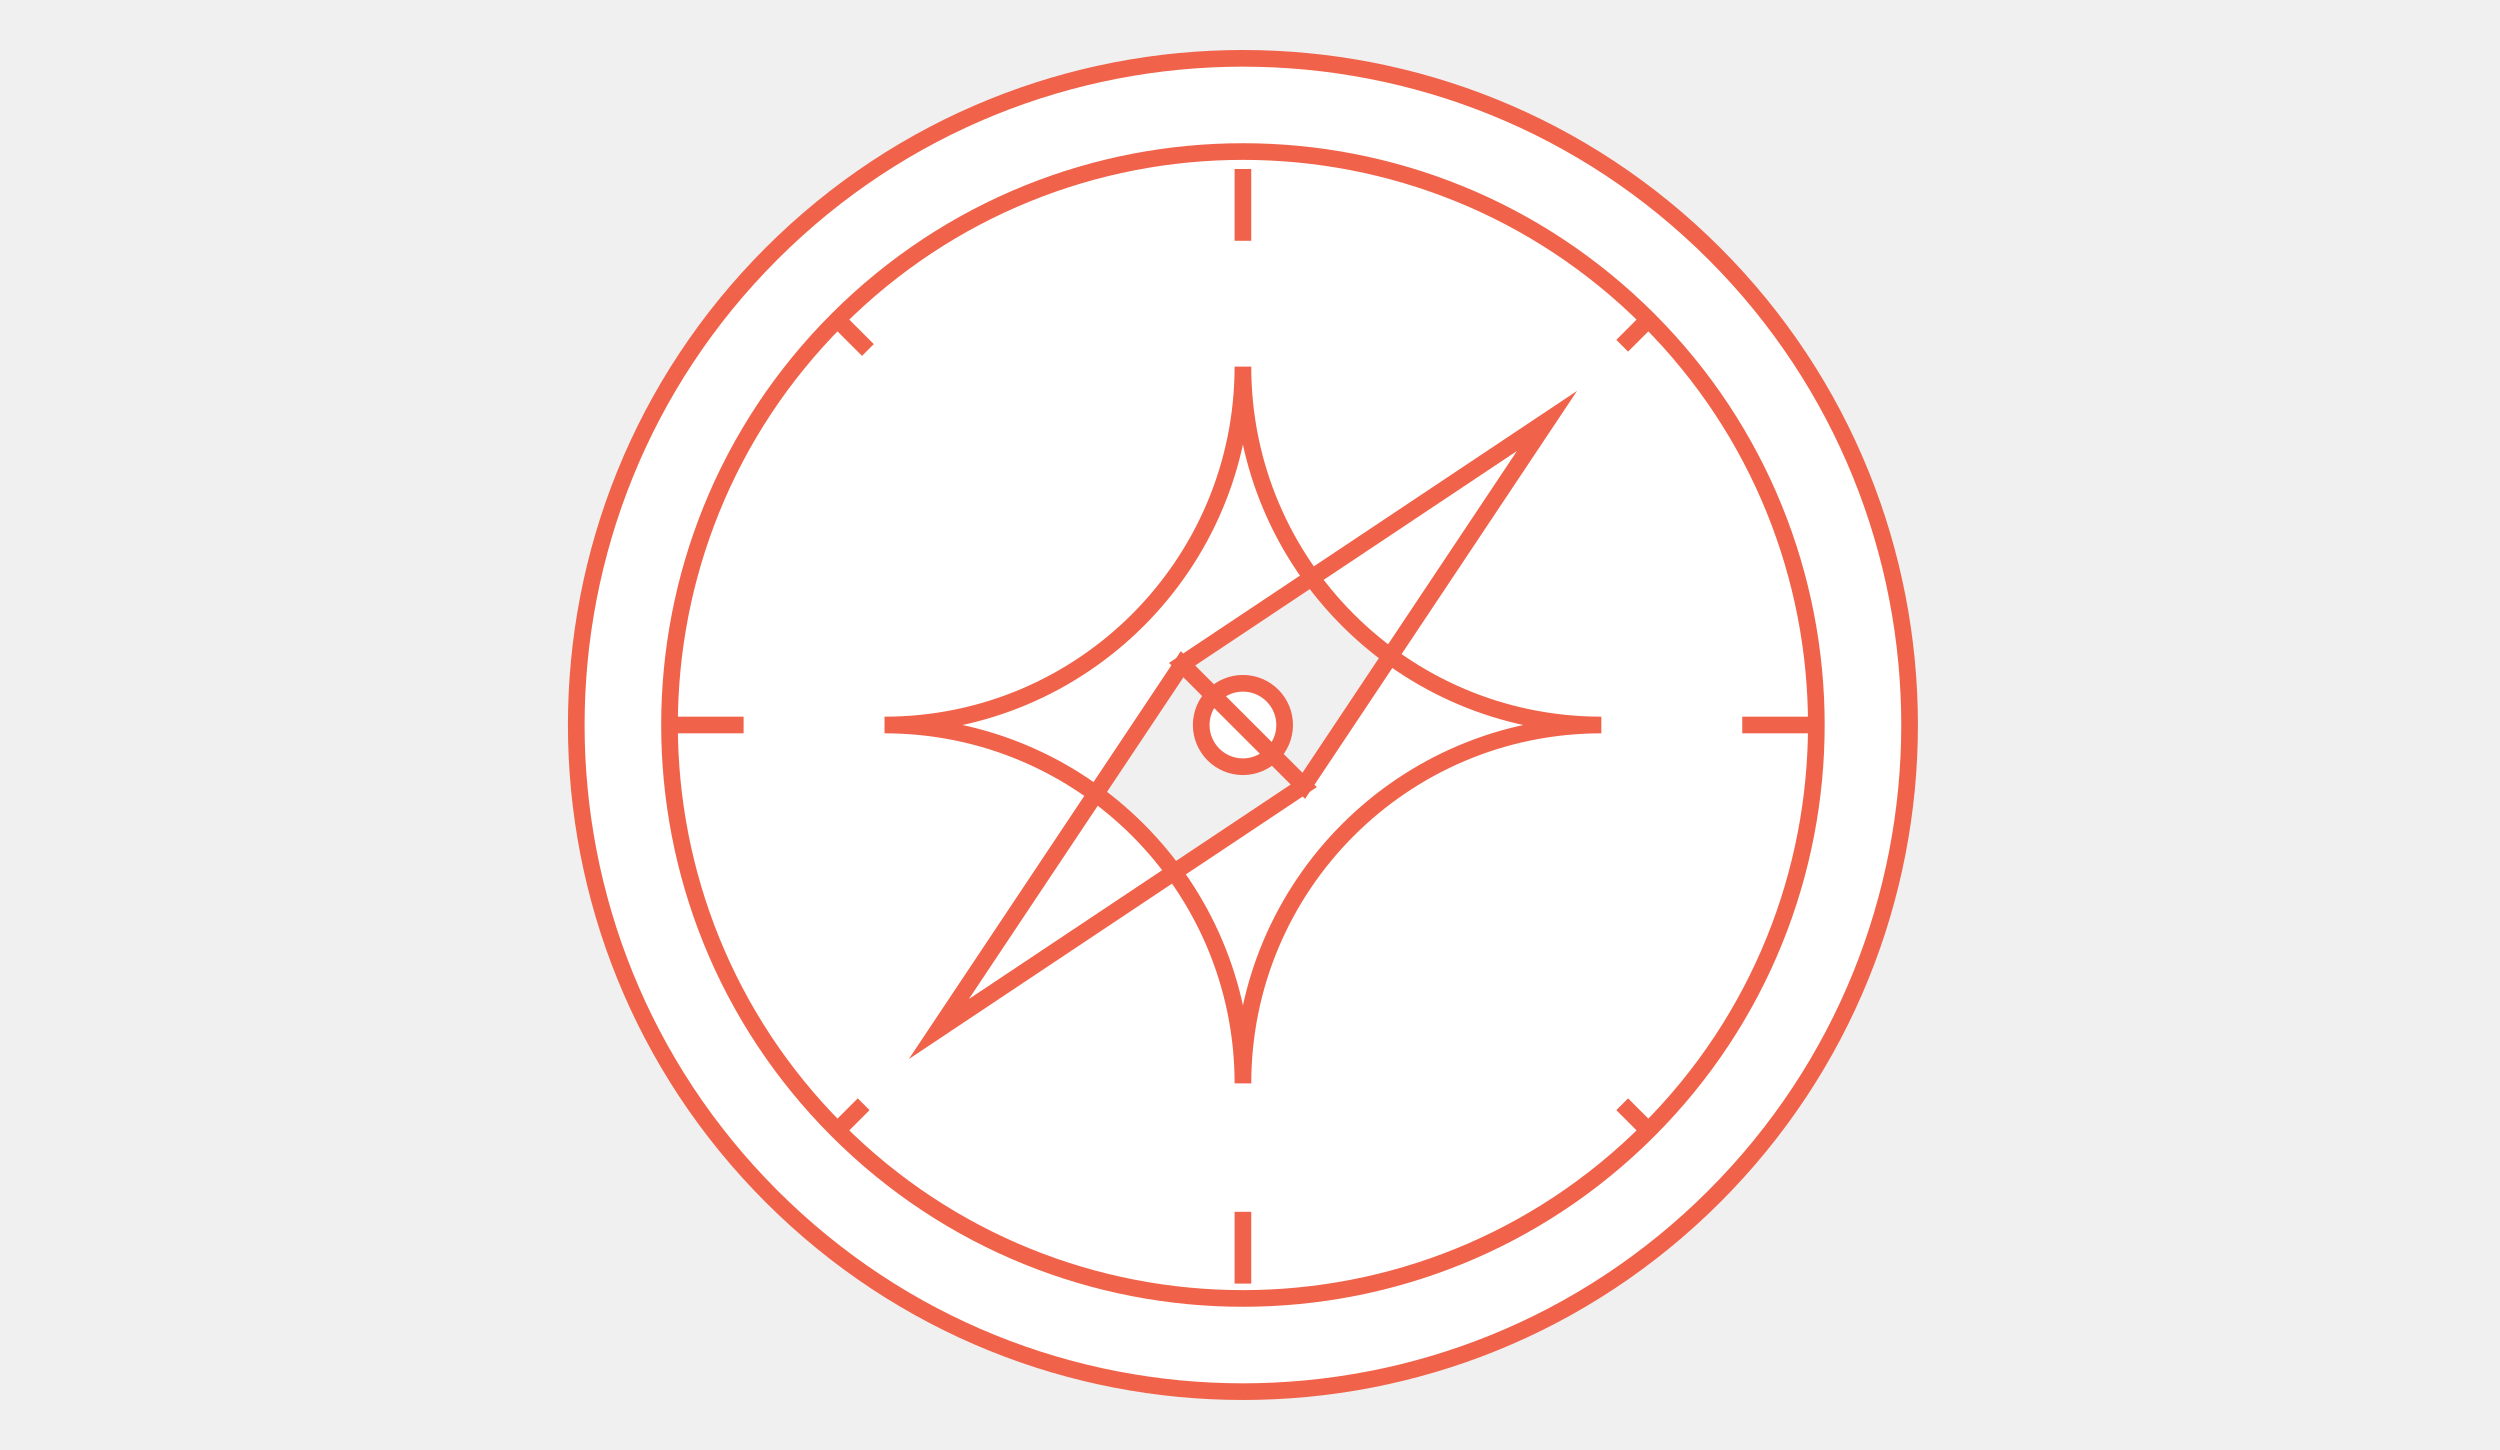
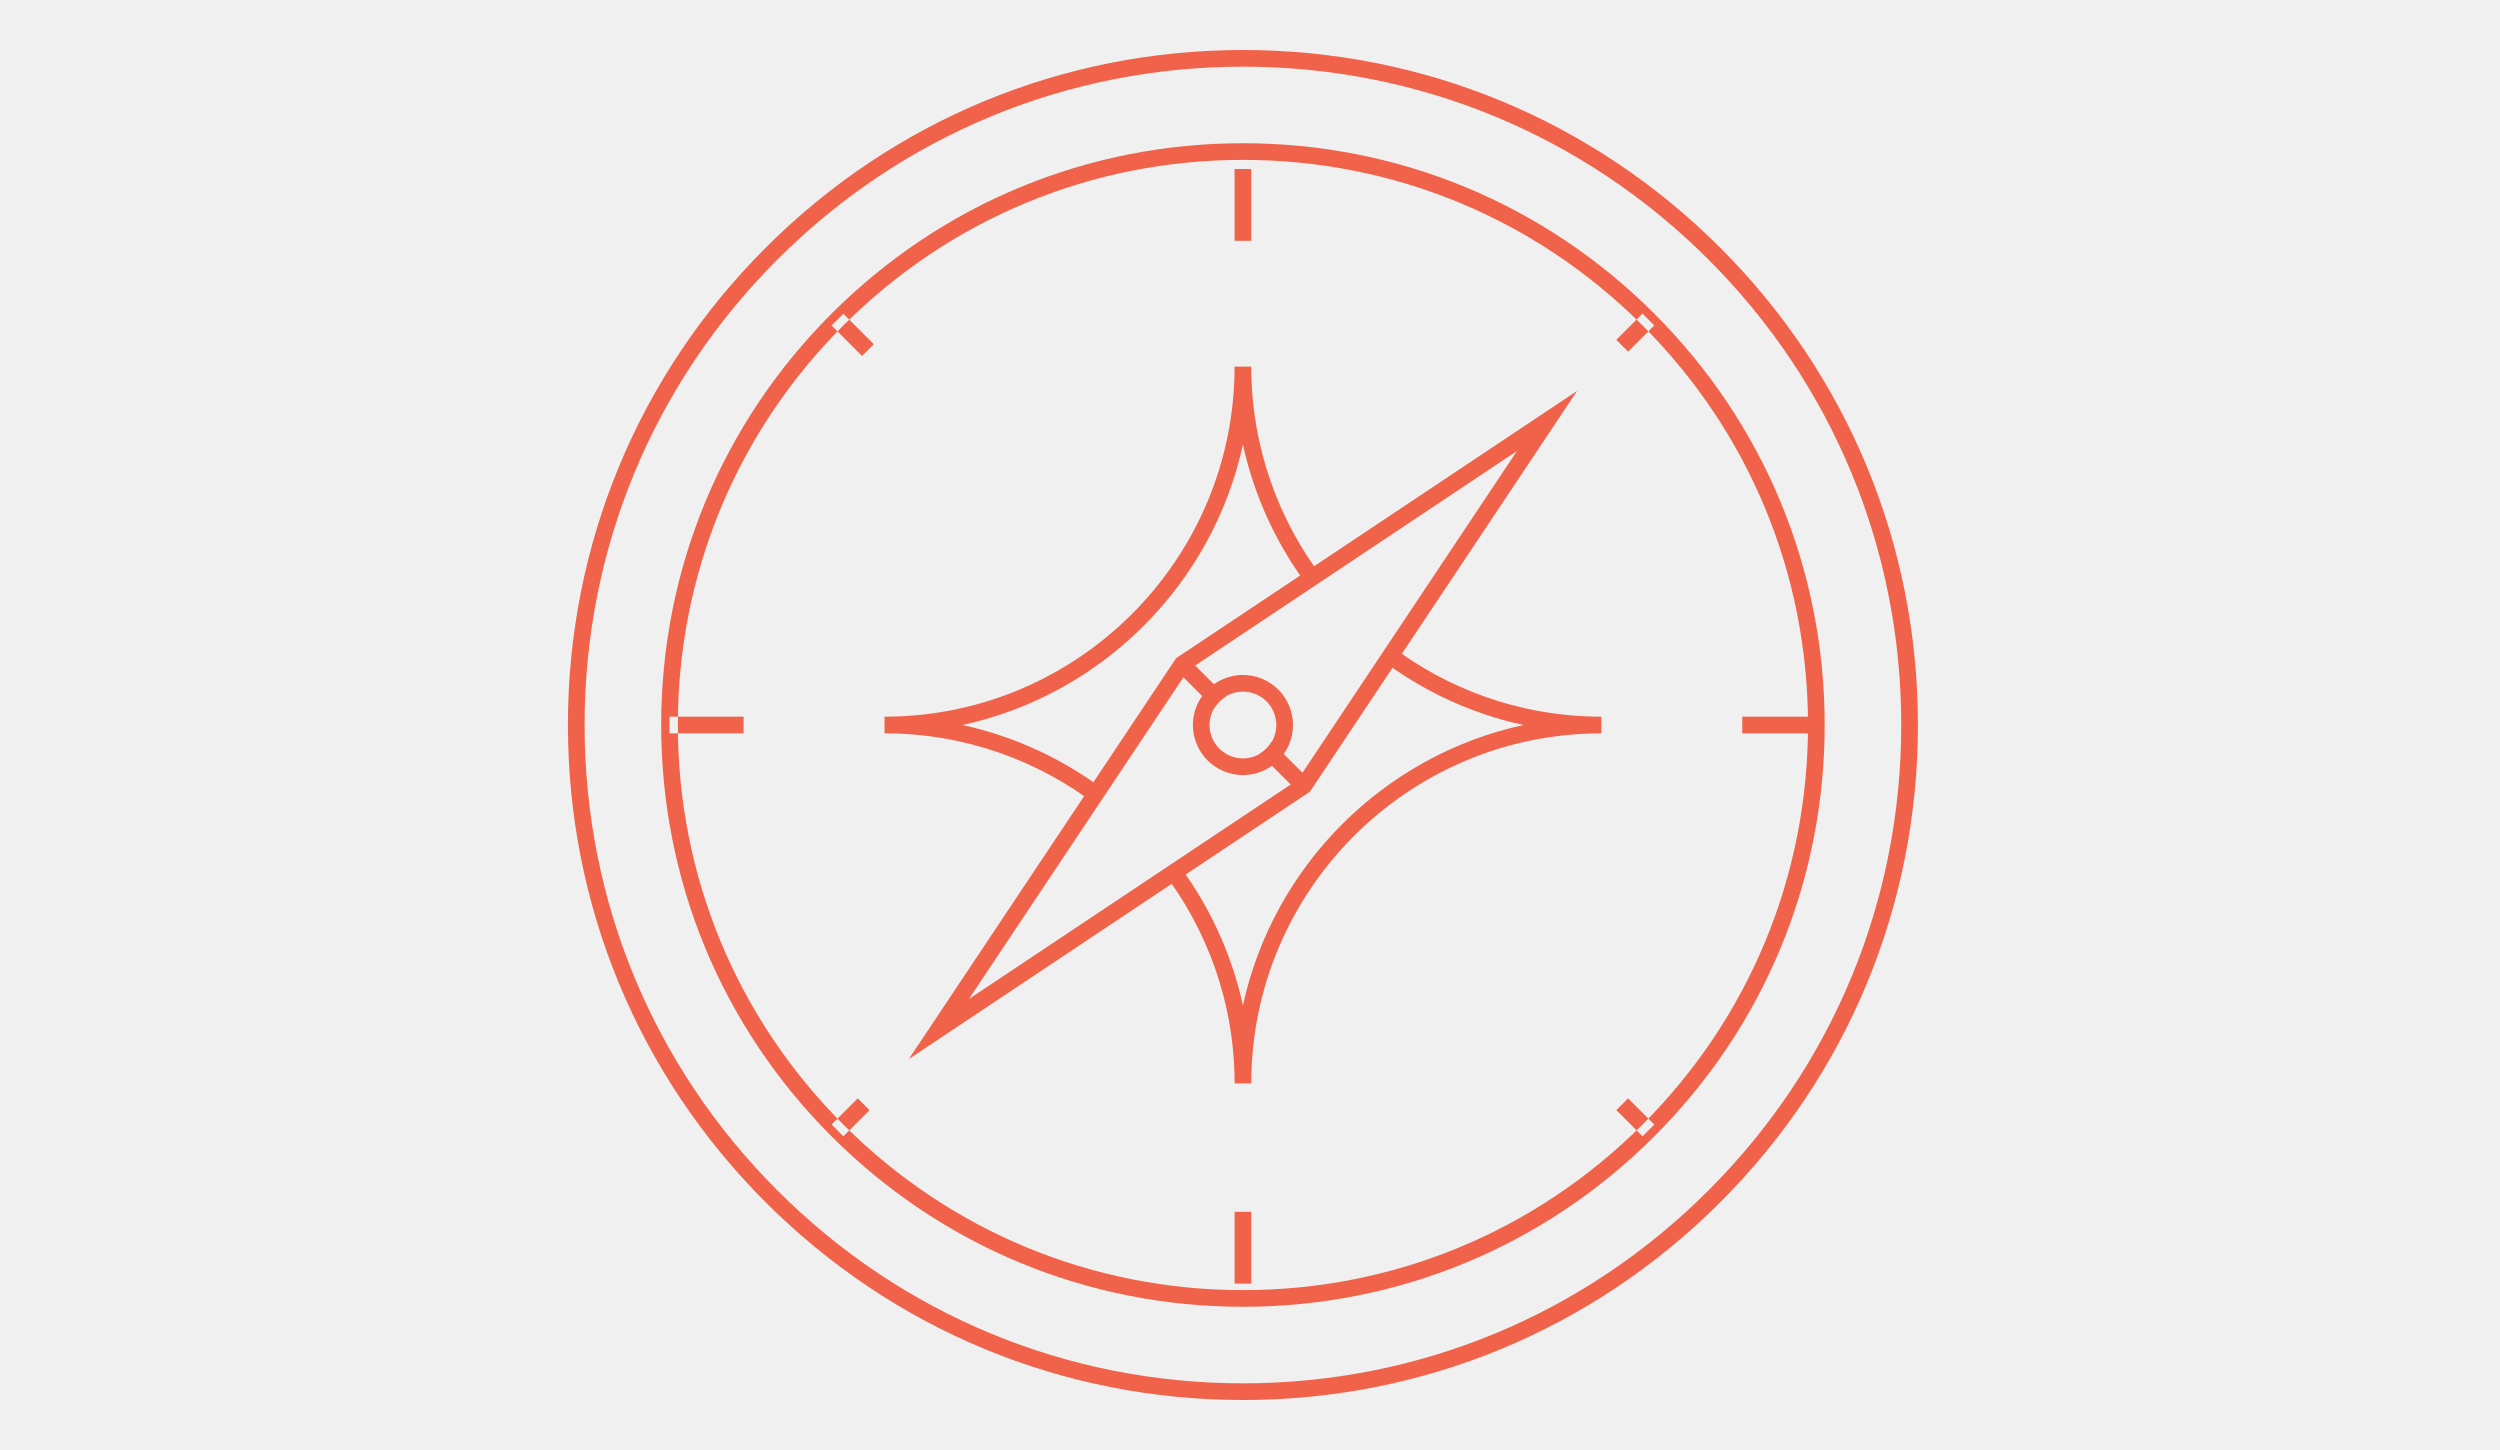
<svg xmlns="http://www.w3.org/2000/svg" width="300" height="174" viewBox="0 0 300 174">
-   <path fill="#fff" stroke="#F68C44" stroke-width="2" stroke-miterlimit="10" d="M878.333 9.586H661.667c-3.178 0-5.777 2.6-5.777 5.776V151.47h228.22V15.36c0-3.176-2.6-5.776-5.777-5.776z" />
+   <path stroke="#F68C44" stroke-width="2" stroke-miterlimit="10" d="M878.333 9.586H661.667c-3.178 0-5.777 2.6-5.777 5.776V151.47h228.22V15.36c0-3.176-2.6-5.776-5.777-5.776z" fill="none" />
  <path fill="#5386C5" d="M76.333-529.52h258v258h-258z" />
  <circle fill="#E6E7E8" cx="486.333" cy="-401.519" r="127" />
  <path fill="#fff" stroke="#000" stroke-miterlimit="10" d="M391.333-353.563c0 2.046 1.83 3.702 4.083 3.702h181.832c2.254 0 4.085-1.657 4.085-3.703v-4.203h-190v4.203z" />
  <path fill="#D1D3D4" stroke="#000" stroke-miterlimit="10" d="M476.136-355.718h20.396c1.245 0 2.256-.917 2.256-2.05H473.88c0 1.133 1.01 2.05 2.256 2.05zM395.417-349.86H577.25c2.253 0 4.084-1.657 4.084-3.703h-190c0 2.045 1.83 3.702 4.083 3.702zM552.32-452.33H420.346c-5.57 0-10.086 4.514-10.086 10.087v84.477h152.146v-84.477c0-5.573-4.515-10.086-10.086-10.086z" />
  <path fill="#fff" stroke="#000" stroke-miterlimit="10" d="M420.346-442.243H552.32v74.39H420.346z" />
  <g fill="#E6E7E8" stroke="#000" stroke-miterlimit="10">
    <path d="M468.292-419.14l-4.45-4.445-18.544 18.536 18.543 18.536 4.452-4.445-14.09-14.09zM527.368-405.05l-18.542-18.535-4.452 4.445 14.09 14.09-14.09 14.09 4.452 4.446zM498.66-422.856l-19.623 36.342h-6.293l19.623-36.342z" />
  </g>
-   <path fill="#fff" stroke="#F68C44" stroke-width="2" stroke-miterlimit="10" d="M627.5 157.702c0 3.066 2.76 5.56 6.124 5.56h272.75c3.365 0 6.126-2.493 6.126-5.56v-6.232h-285v6.232zM754.968 154.484h30.065c1.812 0 3.307-1.357 3.307-3.015h-36.68c0 1.657 1.496 3.014 3.308 3.014zM633.625 163.26h272.75c3.365 0 6.126-2.49 6.126-5.558h-285c0 3.067 2.76 5.56 6.125 5.56zM666.22 19.86h207.56v121.225H666.22z" />
-   <g fill="#fff" stroke="#F68C44" stroke-width="2" stroke-miterlimit="10">
+   <path stroke="#F68C44" stroke-width="2" stroke-miterlimit="10" d="M627.5 157.702c0 3.066 2.76 5.56 6.124 5.56h272.75c3.365 0 6.126-2.493 6.126-5.56v-6.232h-285v6.232zM754.968 154.484h30.065c1.812 0 3.307-1.357 3.307-3.015h-36.68c0 1.657 1.496 3.014 3.308 3.014zM633.625 163.26h272.75c3.365 0 6.126-2.49 6.126-5.558h-285c0 3.067 2.76 5.56 6.125 5.56zM666.22 19.86h207.56v121.225H666.22z" fill="none" />
+   <g stroke="#F68C44" stroke-width="2" stroke-miterlimit="10" fill="none">
    <path d="M746.51 62.167l-5.78-5.802-24.168 24.16 24.167 24.162 5.78-5.8-18.36-18.36zM823.438 80.526l-24.167-24.16-5.78 5.8 18.36 18.36-18.36 18.36 5.78 5.8zM786.05 57.296l-25.555 47.39h-8.178l25.53-47.39z" />
  </g>
  <path fill="#eee" d="M118.517-358.203c0 1.604 1.673 2.903 3.73 2.903h166.17c2.06 0 3.732-1.3 3.732-2.903v-3.296H118.516v3.297z" />
  <path fill="#ccc" d="M196.015-359.893h18.64c1.136 0 2.06-.72 2.06-1.606h-22.762c0 .89.923 1.607 2.062 1.607zM122.25-355.3h166.167c2.06 0 3.733-1.3 3.733-2.903H118.517c0 1.604 1.673 2.903 3.732 2.903z" />
  <path fill="#1D1E1F" d="M265.636-447.916H145.03c-5.09 0-9.217 4.124-9.217 9.218V-361.498h139.04v-77.2c0-5.094-4.126-9.218-9.217-9.218z" />
  <path fill="#E2725A" d="M145.03-438.698h120.605v67.98H145.03z" />
  <g fill="#fff">
    <path d="M184.78-421.647l-16.947 16.94 16.946 16.937 4.066-4.062-12.877-12.876 12.876-12.877zM221.82-417.585l12.877 12.877-12.877 12.876 4.068 4.062 16.945-16.938-16.945-16.94zM192.915-387.77h5.75l17.933-33.21h-5.75z" />
  </g>
  <linearGradient id="a" gradientUnits="userSpaceOnUse" x1="191.091" y1="-405.457" x2="328.423" y2="-268.125">
    <stop offset="0" />
    <stop offset="1" stop-opacity="0" />
  </linearGradient>
  <path opacity=".25" fill="url(#a)" d="M333.333-383.988c-.37-.4-.76-.778-1.197-1.108-.513-.678-1.116-1.28-1.793-1.793-.513-.676-1.115-1.277-1.79-1.79-.514-.678-1.117-1.28-1.795-1.795-.513-.677-1.115-1.28-1.792-1.792-.513-.677-1.115-1.28-1.792-1.792-.513-.676-1.115-1.278-1.792-1.79-.513-.68-1.116-1.28-1.793-1.794-.514-.68-1.117-1.28-1.795-1.794-.512-.677-1.114-1.278-1.79-1.79-.514-.678-1.116-1.28-1.793-1.794-.513-.678-1.117-1.28-1.794-1.794-.513-.677-1.115-1.278-1.79-1.79-.514-.68-1.117-1.28-1.795-1.795-.512-.677-1.114-1.28-1.79-1.792-.514-.678-1.117-1.28-1.794-1.793-.514-.678-1.116-1.28-1.793-1.792-.513-.678-1.116-1.28-1.793-1.793-.513-.678-1.116-1.28-1.793-1.794-.51-.677-1.113-1.278-1.79-1.79-.514-.68-1.117-1.28-1.794-1.794-.513-.678-1.115-1.28-1.792-1.792-.513-.678-1.116-1.28-1.794-1.794-.512-.677-1.114-1.278-1.79-1.79-.513-.678-1.116-1.28-1.793-1.794-.513-.678-1.115-1.28-1.792-1.793-.513-.678-1.115-1.28-1.792-1.793-.513-.678-1.116-1.28-1.793-1.793-.513-.678-1.115-1.28-1.792-1.792-.513-.678-1.116-1.28-1.793-1.794-.512-.677-1.114-1.278-1.79-1.79-.514-.68-1.117-1.28-1.794-1.795-.512-.678-1.115-1.28-1.792-1.793-.512-.676-1.114-1.278-1.79-1.79-1.684-2.224-4.344-3.666-7.347-3.666H145.03c-5.09 0-9.217 4.124-9.217 9.218V-361.498h-17.296v3.295c0 1.092.784 2.03 1.928 2.526.26.773.916 1.413 1.793 1.793.26.772.916 1.412 1.792 1.792.26.773.916 1.413 1.793 1.793.26.773.916 1.414 1.792 1.794.26.772.917 1.413 1.793 1.792.26.773.916 1.412 1.792 1.792.26.773.916 1.413 1.793 1.793.26.774.916 1.414 1.792 1.794.26.772.916 1.412 1.792 1.792.26.773.916 1.413 1.793 1.793.26.772.916 1.412 1.792 1.792.26.772.917 1.413 1.793 1.792.26.772.916 1.413 1.792 1.793.26.772.917 1.412 1.793 1.792.26.772.916 1.412 1.792 1.792.26.773.917 1.413 1.793 1.793.26.772.916 1.412 1.792 1.792.26.773.916 1.413 1.793 1.793.26.772.916 1.412 1.792 1.792.26.773.917 1.413 1.793 1.793.26.773.916 1.412 1.792 1.792.26.773.916 1.413 1.793 1.793.26.772.916 1.412 1.792 1.792.26.773.916 1.413 1.793 1.793.26.773.916 1.413 1.792 1.793.26.772.916 1.412 1.792 1.792.26.773.915 1.413 1.79 1.793.262.772.917 1.412 1.793 1.792.26.773.916 1.413 1.793 1.793.26.773.916 1.413 1.792 1.792.26.773.916 1.413 1.792 1.793.26.773.916 1.413 1.793 1.793.26.772.916 1.413 1.792 1.792.26.773.916 1.413 1.792 1.793.26.774.916 1.414 1.793 1.794.26.773.916 1.413 1.792 1.792.26.773.916 1.413 1.792 1.792.26.773.916 1.413 1.793 1.793.26.774.916 1.414 1.792 1.794.26.773.916 1.413 1.792 1.793.26.773.916 1.413 1.792 1.793.26.77.916 1.41 1.792 1.79.26.774.916 1.414 1.793 1.794.26.773.915 1.413 1.79 1.793.26.773.917 1.412 1.793 1.793.26.772.916 1.412 1.792 1.792.085.25.225.48.387.7h130.043v-111.47z" />
  <path fill="#eee" d="M118.517-358.203c0 1.604 1.673 2.903 3.73 2.903h166.17c2.06 0 3.732-1.3 3.732-2.903v-3.296H118.516v3.297z" />
  <path fill="#ccc" d="M196.015-359.893h18.64c1.136 0 2.06-.72 2.06-1.606h-22.762c0 .89.923 1.607 2.062 1.607zM122.25-355.3h166.167c2.06 0 3.733-1.3 3.733-2.903H118.517c0 1.604 1.673 2.903 3.732 2.903z" />
  <path fill="#1D1E1F" d="M265.636-447.916H145.03c-5.09 0-9.217 4.124-9.217 9.218V-361.498h139.04v-77.2c0-5.094-4.126-9.218-9.217-9.218z" />
  <path fill="#E2725A" d="M145.03-438.698h120.605v67.98H145.03z" />
  <g fill="#fff">
    <path d="M184.78-421.647l-16.947 16.94 16.946 16.937 4.066-4.062-12.877-12.876 12.876-12.877zM221.82-417.585l12.877 12.877-12.877 12.876 4.068 4.062 16.945-16.938-16.945-16.94zM192.915-387.77h5.75l17.933-33.21h-5.75z" />
  </g>
  <path fill="#eee" d="M-154.816-358.203c0 1.604 1.673 2.903 3.73 2.903h166.17c2.06 0 3.733-1.3 3.733-2.903v-3.296h-173.633v3.297z" />
  <path fill="#ccc" d="M-77.318-359.893h18.64c1.136 0 2.06-.72 2.06-1.606H-79.38c0 .89.923 1.607 2.062 1.607zM-151.084-355.3H15.084c2.06 0 3.733-1.3 3.733-2.903h-173.633c0 1.604 1.673 2.903 3.732 2.903z" />
  <path fill="#1D1E1F" d="M-7.697-447.916h-120.605c-5.09 0-9.217 4.124-9.217 9.218V-361.498H1.52v-77.2c0-5.094-4.126-9.218-9.217-9.218z" />
  <path fill="#E2725A" d="M-128.303-438.698H-7.698v67.98h-120.605z" />
  <g fill="#fff">
    <path d="M-88.554-421.647l-16.946 16.94 16.946 16.937 4.067-4.062-12.877-12.876 12.877-12.877zM-51.513-417.585l12.877 12.877-12.877 12.876 4.068 4.062 16.945-16.938-16.945-16.94zM-80.418-387.77h5.75l17.933-33.21h-5.75z" />
  </g>
  <path fill="#eee" d="M-154.816-358.203c0 1.604 1.673 2.903 3.73 2.903h166.17c2.06 0 3.733-1.3 3.733-2.903v-3.296h-173.633v3.297z" />
  <path fill="#ccc" d="M-77.318-359.893h18.64c1.136 0 2.06-.72 2.06-1.606H-79.38c0 .89.923 1.607 2.062 1.607zM-151.084-355.3H15.084c2.06 0 3.733-1.3 3.733-2.903h-173.633c0 1.604 1.673 2.903 3.732 2.903z" />
-   <path fill="#fff" stroke="#3D4C99" stroke-width="2" stroke-miterlimit="10" d="M577.234 9.55H342.766c-3.173 0-5.766 2.592-5.766 5.765v9.488h246v-9.488c0-3.173-2.593-5.766-5.766-5.766z" />
+   <path stroke="#3D4C99" stroke-width="2" stroke-miterlimit="10" d="M577.234 9.55H342.766c-3.173 0-5.766 2.592-5.766 5.765v9.488h246v-9.488c0-3.173-2.593-5.766-5.766-5.766z" fill="none" />
  <path fill="#1D1E1F" d="M-7.697-447.916h-120.605c-5.09 0-9.217 4.124-9.217 9.218V-361.498H1.52v-77.2c0-5.094-4.126-9.218-9.217-9.218z" />
  <path fill="#E2725A" d="M-128.303-438.698H-7.698v67.98h-120.605z" />
  <g fill="#fff">
    <path d="M-88.554-421.647l-16.946 16.94 16.946 16.937 4.067-4.062-12.877-12.876 12.877-12.877zM-51.513-417.585l12.877 12.877-12.877 12.876 4.068 4.062 16.945-16.938-16.945-16.94zM-80.418-387.77h5.75l17.933-33.21h-5.75z" />
  </g>
-   <path fill="#fff" stroke="#3D4C99" stroke-width="2" stroke-miterlimit="10" d="M577.234 24.803H337v132.729c0 3.173 2.593 5.766 5.766 5.766h234.47c3.17 0 5.765-2.594 5.765-5.767V24.802h-5.766zM352.633 39.116h215.253v49.97H352.633zM352.633 101.263h65.344v46.92h-65.344zM502.542 101.263h65.344v46.92h-65.344zM427.107 101.263h66.305v46.92h-66.305zM347.958 17.423c0 1.6-1.29 2.884-2.883 2.884s-2.883-1.285-2.883-2.884c0-1.59 1.29-2.883 2.883-2.883 1.594 0 2.883 1.294 2.883 2.883zM357.91 17.423c0 1.6-1.29 2.884-2.883 2.884s-2.882-1.285-2.882-2.884c0-1.59 1.29-2.883 2.882-2.883 1.593 0 2.883 1.294 2.883 2.883zM367.86 17.423c0 1.6-1.29 2.884-2.883 2.884s-2.883-1.285-2.883-2.884c0-1.59 1.29-2.883 2.883-2.883 1.594 0 2.883 1.294 2.883 2.883z" />
-   <g fill="#fff" stroke="#45A6DD" stroke-width="2" stroke-miterlimit="10">
-     <path d="M1055.75 147.358c0 2.16-1.77 3.932-3.93 3.932h-45.165c-2.158 0-3.93-1.77-3.93-3.932V50.69c0-2.162 1.77-3.928 3.93-3.928h45.166c2.16 0 3.93 1.766 3.93 3.928v96.668zM1059.9 144.48c0 2.483-2.034 4.52-4.52 4.52h-51.93c-2.485 0-4.52-2.036-4.52-4.52V33.33c0-2.483 2.034-4.515 4.52-4.515h51.93c2.485 0 4.52 2.03 4.52 4.516v111.15zM1012.176 42.31h33.233M1012.176 46.57h33.233M1012.176 50.833h33.233" />
-     <path d="M1012.176 113.507h33.232v4.52h-33.232zM1012.176 125.753h33.232v4.518h-33.232zM1012.176 101.263h33.232v4.518h-33.232zM1157.096 147.358c0 2.16-1.77 3.932-3.93 3.932H1108c-2.158 0-3.93-1.77-3.93-3.932V50.69c0-2.162 1.77-3.928 3.93-3.928h45.166c2.158 0 3.93 1.766 3.93 3.928v96.668zM1161.067 144.48c0 2.483-2.033 4.52-4.518 4.52h-51.933c-2.484 0-4.518-2.036-4.518-4.52V33.33c0-2.483 2.032-4.515 4.517-4.515h51.932c2.483 0 4.517 2.03 4.517 4.516v111.15zM1113.342 42.31h33.233M1113.342 46.57h33.233M1113.342 50.833h33.233" />
-     <path d="M1114.41 113.507h33.23v4.52h-33.23zM1114.41 125.753h33.23v4.518h-33.23zM1114.41 101.263h33.23v4.518h-33.23zM1116.223 165.3c0 2.95-2.418 5.37-5.37 5.37h-61.708c-2.95 0-5.37-2.42-5.37-5.37V33.216c0-2.95 2.42-5.363 5.37-5.363h61.71c2.95 0 5.368 2.412 5.368 5.363V165.3zM1121.407 160.44c0 3.373-2.762 6.14-6.137 6.14h-70.54c-3.374 0-6.138-2.767-6.138-6.14V9.462c0-3.375 2.764-6.133 6.14-6.133h70.538c3.375 0 6.137 2.757 6.137 6.132V160.44zM1056.58 22.724h45.143M1056.58 28.05h45.143M1056.58 33.378h45.143" />
-     <path d="M1056.58 119.433h45.144v6.14h-45.143zM1056.58 136.065h45.144v6.14h-45.143zM1079.15 53.745c5.72 0 10.355 4.637 10.355 10.354 0 5.722-4.635 10.35-10.354 10.35s-10.35-4.628-10.35-10.35c0-5.718 4.632-10.355 10.35-10.355zM1073.59 63.868l3.866 3.86 7.253-7.258" />
-   </g>
-   <path fill="#fff" stroke="#F0634A" stroke-width="2" stroke-miterlimit="10" d="M205.718 143.564c-31.24 31.246-81.895 31.246-113.134 0-31.244-31.234-31.244-81.895 0-113.13 31.24-31.245 81.896-31.245 113.134 0 31.244 31.236 31.244 81.896 0 113.13zM197.805 135.657c-26.87 26.876-70.438 26.876-97.308 0-26.874-26.868-26.874-70.446 0-97.314 26.87-26.876 70.438-26.876 97.308 0 26.874 26.868 26.874 70.446 0 97.314zM192.16 87c-23.754 0-43.01-19.262-43.01-43.008C149.15 67.738 129.898 87 106.143 87c23.754 0 43.007 19.26 43.01 43.01 0-23.75 19.254-43.01 43.008-43.01zM112.66 123.488l43.79-29.19-14.598-14.59zM185.644 50.51l-43.792 29.195 14.6 14.59zM154.158 87c0 2.76-2.24 5.007-5.006 5.007s-5.006-2.246-5.006-5.006c0-2.76 2.24-5.006 5.006-5.006s5.006 2.246 5.006 5.007zM197.806 38.347l-3.142 3.143M103.638 132.51l-3.142 3.143M194.665 132.51l3.142 3.143M100.496 38.347L104.15 42M149.15 20.277v8.62M149.15 145.414v8.622M209.07 87h8.89M80.342 87h8.89" />
+   <path stroke="#3D4C99" stroke-width="2" stroke-miterlimit="10" d="M577.234 24.803H337v132.729c0 3.173 2.593 5.766 5.766 5.766h234.47c3.17 0 5.765-2.594 5.765-5.767V24.802h-5.766zM352.633 39.116h215.253v49.97H352.633zM352.633 101.263h65.344v46.92h-65.344zM502.542 101.263h65.344v46.92h-65.344zM427.107 101.263h66.305v46.92h-66.305zM347.958 17.423c0 1.6-1.29 2.884-2.883 2.884s-2.883-1.285-2.883-2.884c0-1.59 1.29-2.883 2.883-2.883 1.594 0 2.883 1.294 2.883 2.883zM357.91 17.423c0 1.6-1.29 2.884-2.883 2.884s-2.882-1.285-2.882-2.884c0-1.59 1.29-2.883 2.882-2.883 1.593 0 2.883 1.294 2.883 2.883zM367.86 17.423c0 1.6-1.29 2.884-2.883 2.884s-2.883-1.285-2.883-2.884c0-1.59 1.29-2.883 2.883-2.883 1.594 0 2.883 1.294 2.883 2.883z" fill="none" />
+   <path stroke="#45A6DD" stroke-width="2" stroke-miterlimit="10" d="M1051.82 46.763h-13.228V151.29h13.23c2.157 0 3.927-1.77 3.927-3.932V50.69c0-2.162-1.77-3.927-3.93-3.927zM1006.655 46.763c-2.158 0-3.93 1.766-3.93 3.928v96.67c0 2.16 1.77 3.93 3.93 3.93h31.938V46.764h-31.938zM1003.45 28.815c-2.484 0-4.518 2.03-4.518 4.516v111.15c0 2.483 2.033 4.52 4.518 4.52h35.143V28.814h-35.143zM1012.176 42.31h26.416M1012.176 46.57h26.416M1012.176 50.833h26.416" fill="none" />
+   <path stroke="#45A6DD" stroke-width="2" stroke-miterlimit="10" fill="none" d="M1012.176 113.507h26.416v4.52h-26.416zM1012.176 125.753h26.416v4.518h-26.416zM1012.176 101.263h26.416v4.518h-26.416zM1153.167 46.763h-31.76V151.29h31.76c2.158 0 3.93-1.77 3.93-3.932V50.69c0-2.162-1.772-3.927-3.93-3.927zM1108 46.763c-2.158 0-3.93 1.766-3.93 3.928v96.67c0 2.16 1.77 3.93 3.93 3.93h13.406V46.764H1108zM1156.55 28.815h-35.144V149h35.143c2.483 0 4.517-2.036 4.517-4.52V33.33c0-2.483-2.033-4.515-4.518-4.515zM1121.407 42.31h25.168M1121.407 46.57h25.168M1121.407 50.833h25.168" />
+   <path stroke="#45A6DD" stroke-width="2" stroke-miterlimit="10" fill="none" d="M1114.41 113.507h6.997v4.52h-6.998zM1121.407 113.507h26.234v4.52h-26.233zM1121.407 125.753h26.234v4.518h-26.233zM1114.41 125.753h6.997v4.518h-6.998zM1114.41 101.263h6.997v4.518h-6.998zM1121.407 101.263h26.234v4.518h-26.233zM1116.223 165.3c0 2.95-2.418 5.37-5.37 5.37h-61.708c-2.95 0-5.37-2.42-5.37-5.37V33.216c0-2.95 2.42-5.363 5.37-5.363h61.71c2.95 0 5.368 2.412 5.368 5.363V165.3zM1115.27 3.33h-70.54c-3.374 0-6.138 2.757-6.138 6.132V160.44c0 3.373 2.764 6.14 6.14 6.14h70.538c3.375 0 6.137-2.767 6.137-6.14V9.462c0-3.375-2.762-6.133-6.137-6.133zM1056.58 22.724h45.143M1056.58 28.05h45.143M1056.58 33.378h45.143" />
+   <path stroke="#45A6DD" stroke-width="2" stroke-miterlimit="10" fill="none" d="M1056.58 119.433h45.144v6.14h-45.143zM1056.58 136.065h45.144v6.14h-45.143zM1079.15 53.745c5.72 0 10.355 4.637 10.355 10.354 0 5.722-4.635 10.35-10.354 10.35s-10.35-4.628-10.35-10.35c0-5.718 4.632-10.355 10.35-10.355zM1073.59 63.868l3.866 3.86 7.253-7.258" />
+   <path fill="#F0634A" d="M80.342 86h8.89v2h-8.89zM198.512 37.636c-13.184-13.188-30.714-20.45-49.36-20.45-18.648 0-36.178 7.263-49.362 20.45C86.604 50.82 79.34 68.35 79.34 87s7.263 36.18 20.45 49.364c13.184 13.188 30.714 20.45 49.36 20.45 18.647 0 36.178-7.263 49.362-20.45C211.7 123.18 218.96 105.65 218.96 87s-7.26-36.18-20.448-49.364zm-1.414 97.314c-12.807 12.81-29.834 19.864-47.947 19.864s-35.14-7.055-47.946-19.864C88.396 122.145 81.34 105.115 81.34 87s7.055-35.145 19.864-47.95c12.807-12.81 29.835-19.864 47.947-19.864S184.29 26.24 197.1 39.05C209.908 51.855 216.96 68.885 216.96 87s-7.053 35.145-19.862 47.95zM150.15 43.992h-2c0 23.095-18.733 41.897-41.804 42.008h-.204v2c9.616 0 18.482 3.257 25.57 8.714l1.112-1.666c-5.038-3.854-10.923-6.655-17.33-8.048 16.774-3.644 30.013-16.882 33.657-33.656 1.393 6.408 4.194 12.294 8.05 17.332l1.666-1.11c-5.458-7.09-8.715-15.957-8.715-25.574zM166.597 77.276l-1.118 1.678c5.035 3.856 10.92 6.654 17.33 8.047-16.775 3.646-30.014 16.883-33.658 33.66-1.392-6.41-4.19-12.298-8.048-17.335l-1.677 1.12c5.46 7.086 8.725 15.945 8.726 25.563h2c0-23.095 18.735-41.897 41.805-42.008h.204v-2c-9.62 0-18.48-3.264-25.565-8.724zM152.59 89.023c-.345.584-.83 1.068-1.412 1.413 0 0 0 .002-.002.002l3.706 3.703-15.885 10.59-.51.34.51-.34-22.73 15.152 15.25-22.87 2.114-3.173-2.114 3.17 10.492-15.734 3.705 3.703c.345-.586.83-1.07 1.413-1.417l-5.148-5.145-.846.564-.85 1.274.85-1.274-32.08 48.11 48.12-32.076.567-.85-5.15-5.143zM145.712 84.98c.345-.586.83-1.07 1.413-1.416-.583.345-1.068.83-1.413 1.415zM151.178 90.437c.583-.345 1.067-.83 1.412-1.413-.345.584-.83 1.068-1.412 1.413zM152.59 89.023zM151.176 90.438h.002zM152.59 89.023c-.346.584-.83 1.068-1.413 1.413.584-.344 1.068-.828 1.412-1.413zM145.712 84.98c.345-.586.83-1.07 1.413-1.416-.584.346-1.068.83-1.413 1.415zM147.126 83.563zM151.175 90.438zM141.132 78.982l-.567.85 5.148 5.146c.345-.584.83-1.068 1.414-1.414l-3.705-3.703 13.06-8.706 25.557-17.037-25.743 38.61-3.706-3.704c-.344.584-.828 1.07-1.413 1.415l5.148 5.146.846-.564.747-1.118-.746 1.118h.002l32.078-48.113-48.118 32.075zm23.467 1.29l3.305-4.957-3.306 4.958zM152.59 89.022c-.345.585-.83 1.07-1.414 1.415.585-.345 1.07-.83 1.414-1.415zM147.127 83.563c-.584.346-1.068.83-1.414 1.414.346-.583.83-1.068 1.414-1.414zM152.59 89.022zM152.59 89.022c-.345.585-.83 1.07-1.413 1.415.584-.345 1.068-.83 1.413-1.415zM145.713 84.978c.345-.584.83-1.068 1.414-1.414-.585.345-1.068.83-1.414 1.414zM197.098 37.638l1.415 1.414-3.144 3.143-1.415-1.414zM102.93 131.802l1.416 1.414-3.143 3.143-1.414-1.416zM195.375 131.8l3.142 3.144-1.414 1.414-3.142-3.143zM101.205 37.646l3.654 3.655-1.415 1.415-3.654-3.655zM148.15 20.277h2v8.62h-2z" />
+   <path fill="#fff" stroke="#F0634A" stroke-width="2" stroke-miterlimit="10" d="M149.15 145.414v8.622" />
+   <path fill="#F0634A" d="M209.07 86h8.89v2h-8.89zM206.425 29.73C191.128 14.427 170.787 6 149.15 6s-41.976 8.428-57.273 23.73C76.577 45.022 68.15 65.362 68.15 87s8.427 41.977 23.727 57.27C107.175 159.573 127.515 168 149.15 168s41.978-8.428 57.275-23.73c15.3-15.294 23.726-35.634 23.726-57.27s-8.425-41.977-23.725-57.27zm-1.414 113.127C190.09 157.78 170.254 166 149.15 166s-40.94-8.22-55.86-23.143C78.37 127.94 70.15 108.103 70.15 87s8.22-40.94 23.14-55.857C108.21 16.22 128.05 8 149.15 8s40.94 8.22 55.86 23.143C219.934 46.06 228.15 65.898 228.15 87s-8.217 40.94-23.14 55.857zM145.145 87c0-2.208 1.797-4.006 4.006-4.006v-2c-3.31 0-6.005 2.694-6.005 6.007 0 3.313 2.694 6.007 6.006 6.007v-2c-2.208 0-4.005-1.797-4.005-4.006zM153.158 87c0-2.208-1.797-4.006-4.006-4.006v-2c3.312 0 6.006 2.694 6.006 6.007 0 3.313-2.694 6.007-6.006 6.007v-2c2.208 0 4.006-1.797 4.006-4.006z" />
</svg>
